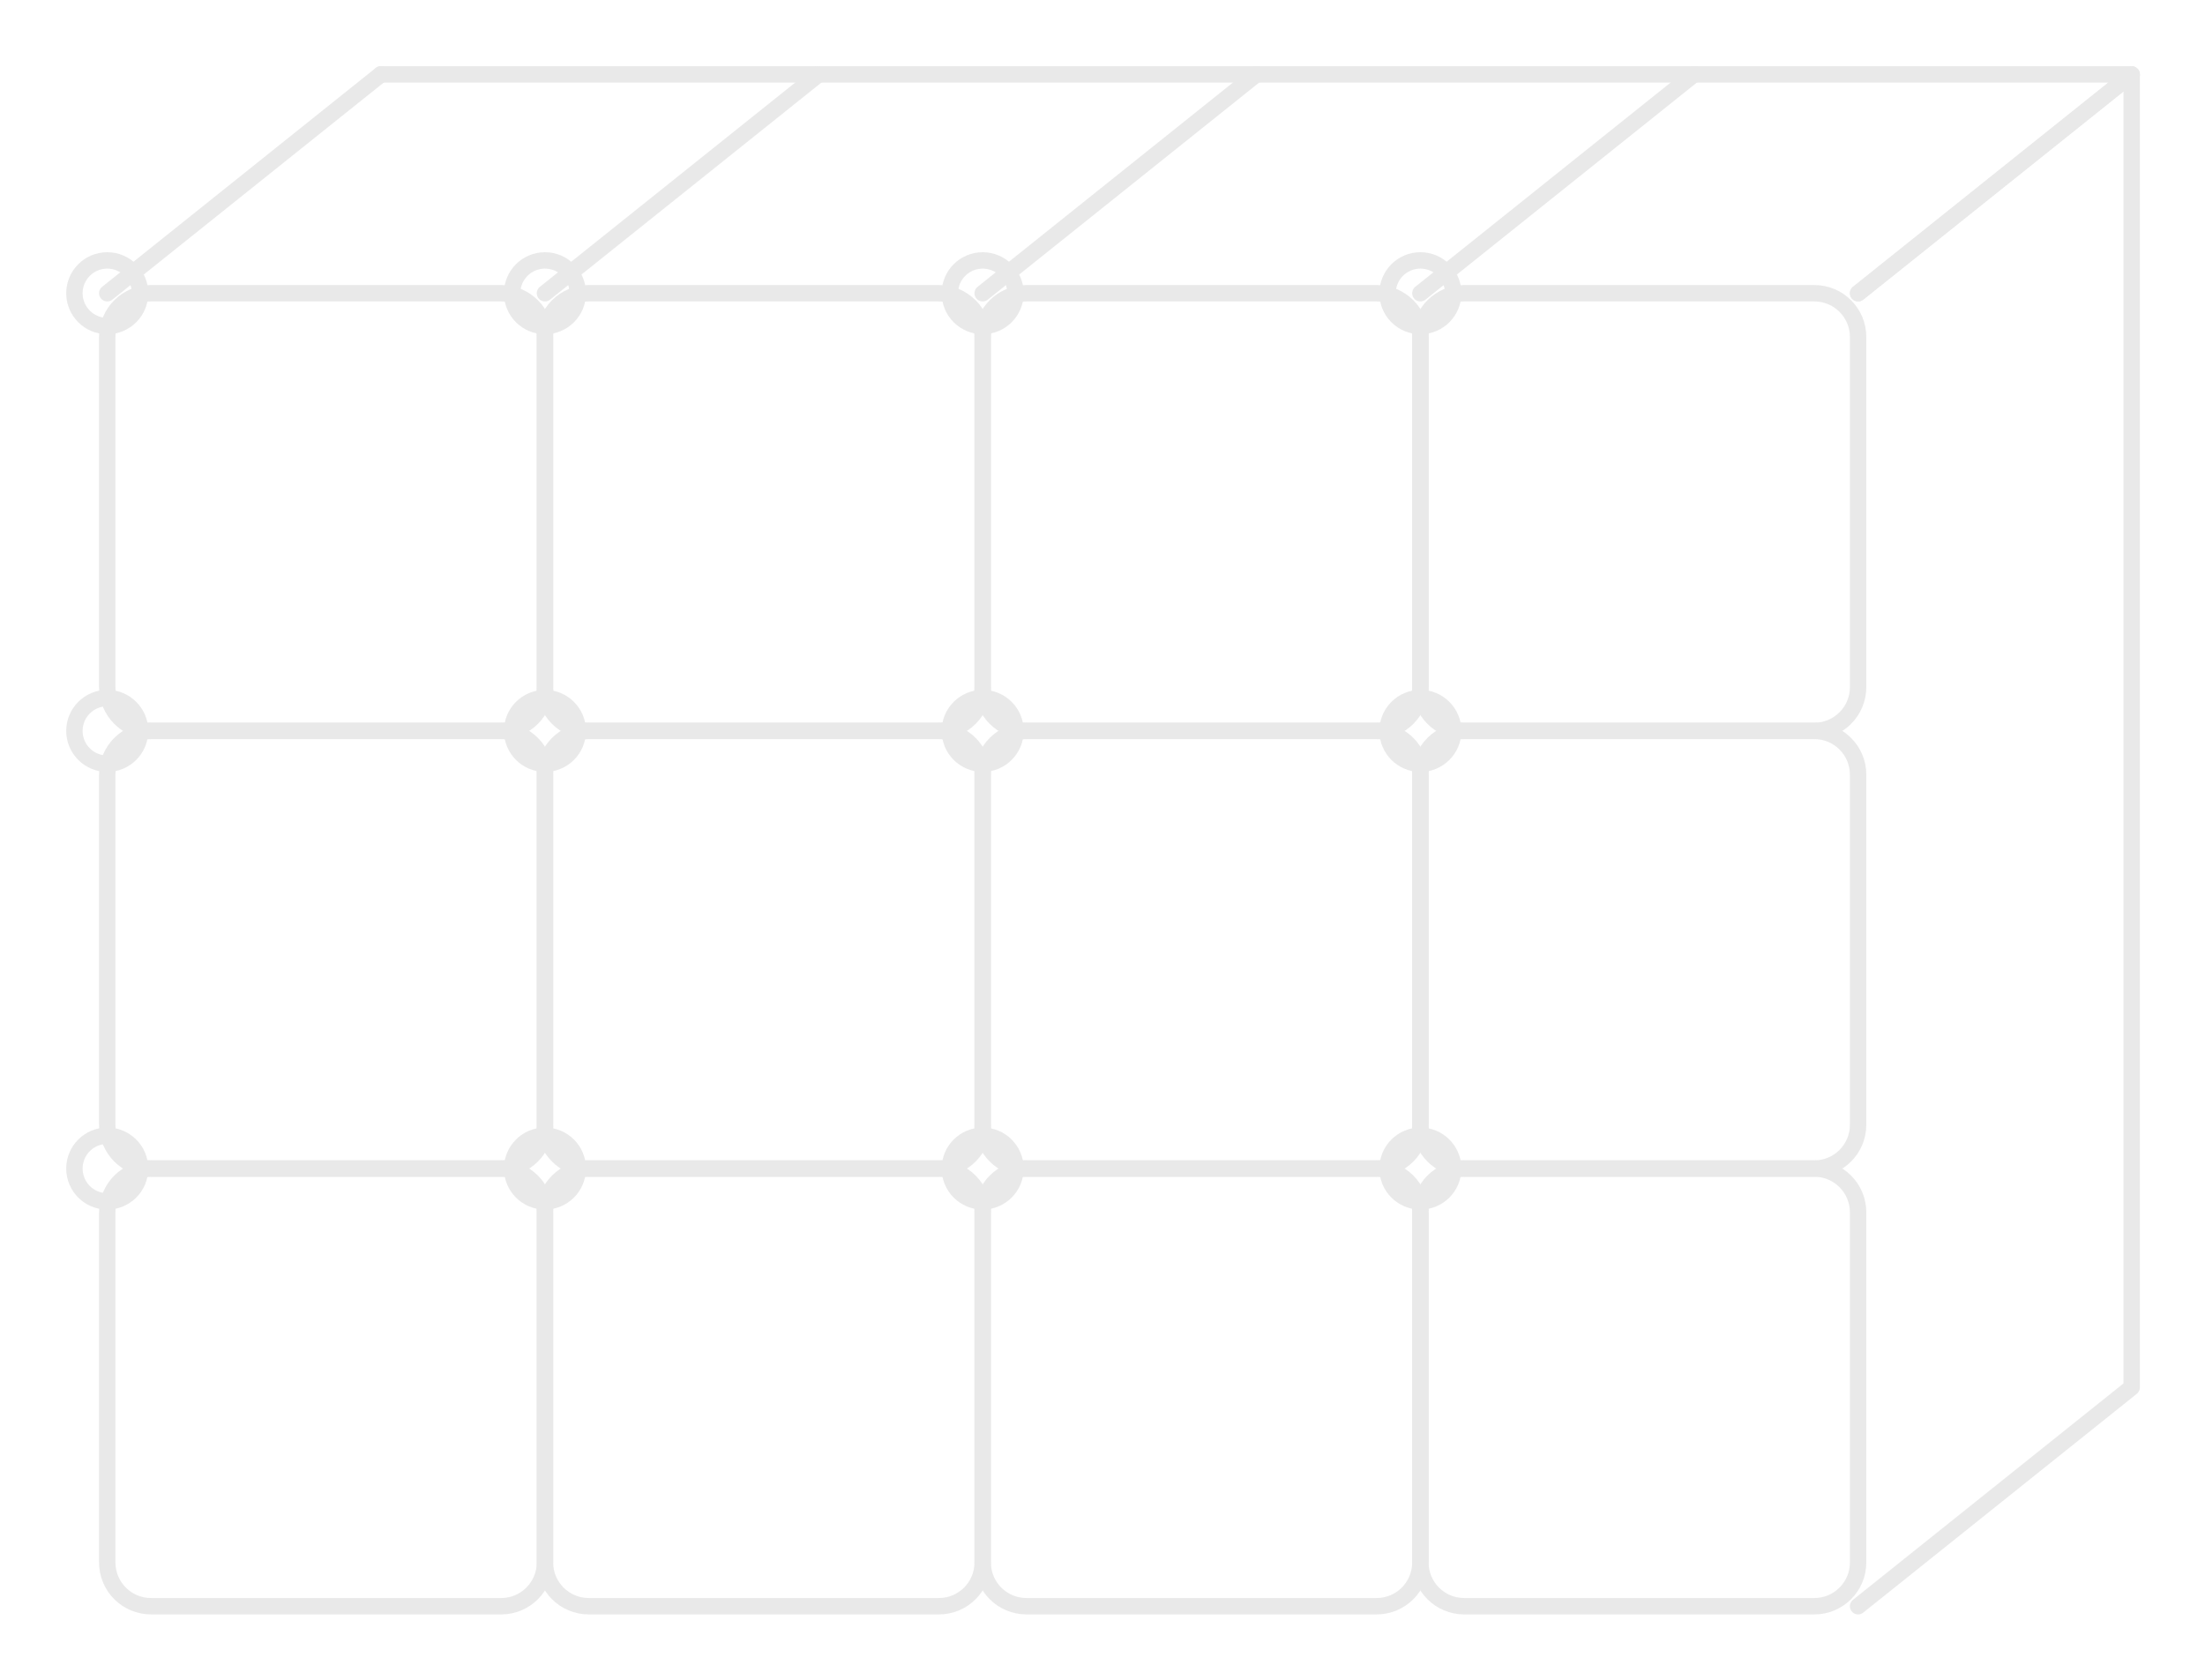
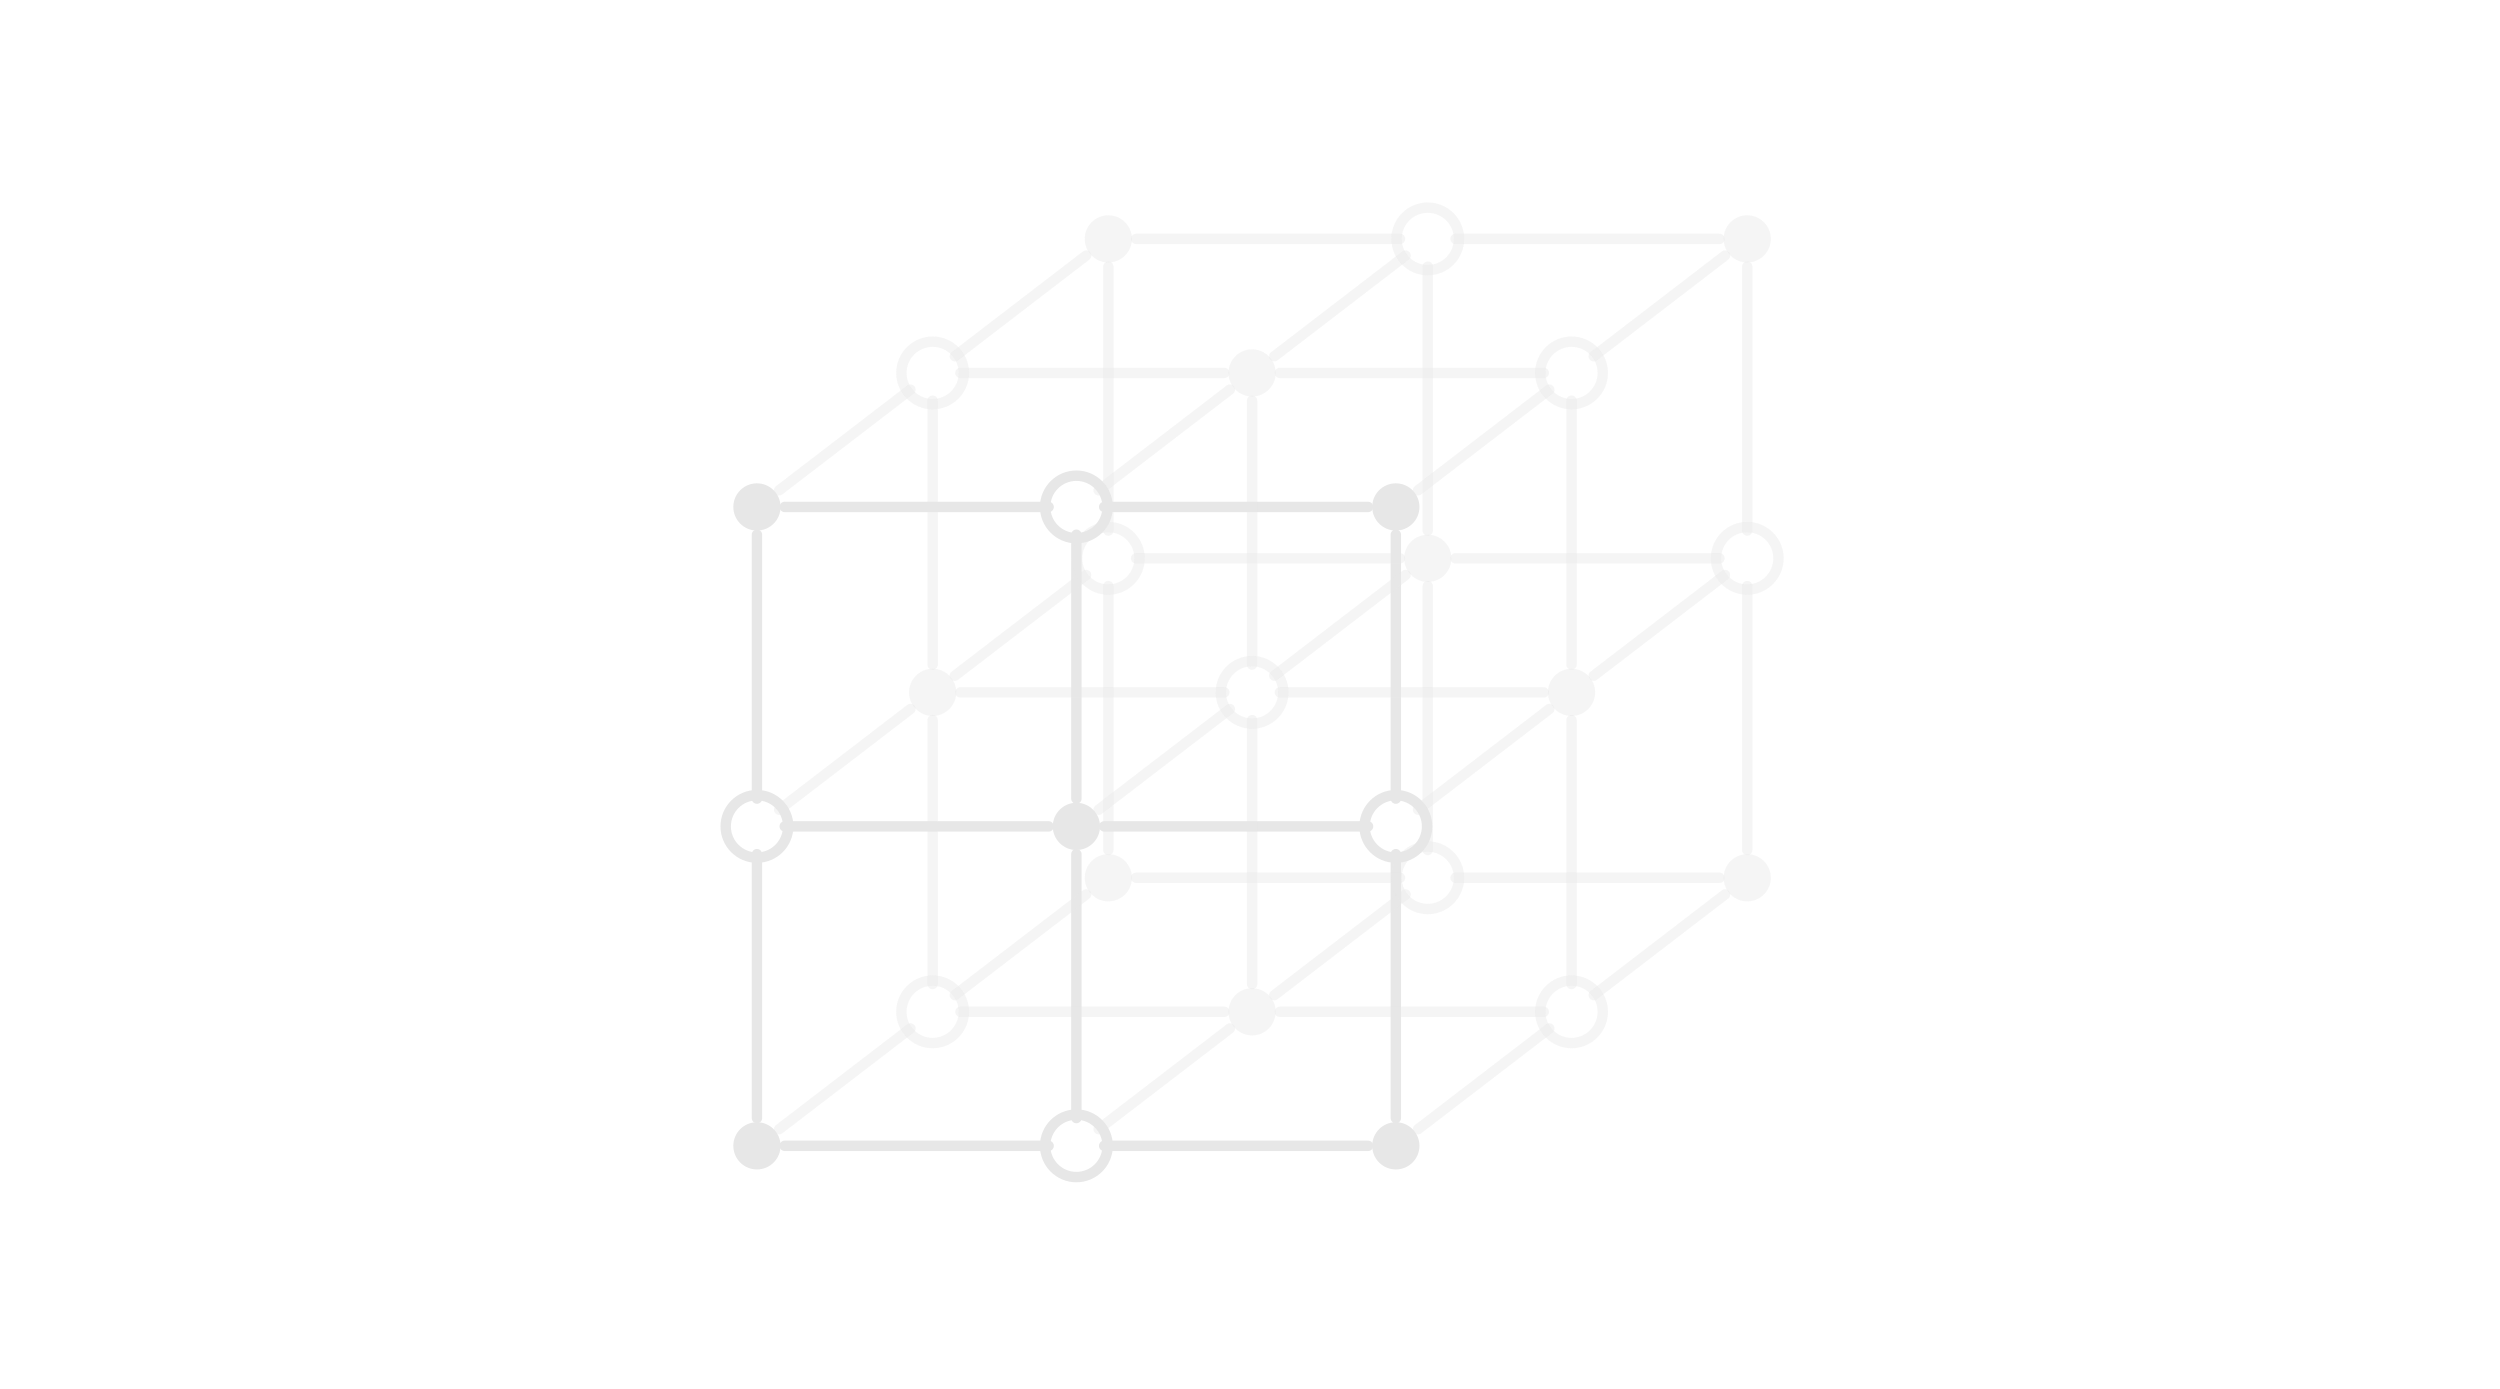
- <svg xmlns="http://www.w3.org/2000/svg" viewBox="80.2 8.2 201.5 153.5" fill="none">
-   <g stroke="#e4e4e4" stroke-width="1.5" stroke-linecap="round" stroke-linejoin="round" opacity=".8">
-     <rect x="90" y="35" width="40" height="40" rx="4" />
-     <circle cx="90.00" cy="35.00" r="3.00" />
-     <rect x="90" y="75" width="40" height="40" rx="4" />
-     <circle cx="90.00" cy="75.00" r="3.00" />
-     <rect x="90" y="115" width="40" height="40" rx="4" />
-     <circle cx="90.00" cy="115.00" r="3.00" />
-     <rect x="130" y="35" width="40" height="40" rx="4" />
-     <circle cx="130.00" cy="35.00" r="3.00" />
-     <rect x="130" y="75" width="40" height="40" rx="4" />
-     <circle cx="130.00" cy="75.00" r="3.00" />
-     <rect x="130" y="115" width="40" height="40" rx="4" />
-     <circle cx="130.00" cy="115.00" r="3.00" />
-     <rect x="170" y="35" width="40" height="40" rx="4" />
-     <circle cx="170.00" cy="35.00" r="3.00" />
-     <rect x="170" y="75" width="40" height="40" rx="4" />
-     <circle cx="170.00" cy="75.00" r="3.00" />
-     <rect x="170" y="115" width="40" height="40" rx="4" />
-     <circle cx="170.00" cy="115.00" r="3.00" />
-     <rect x="210" y="35" width="40" height="40" rx="4" />
-     <circle cx="210.00" cy="35.00" r="3.00" />
-     <rect x="210" y="75" width="40" height="40" rx="4" />
-     <circle cx="210.00" cy="75.00" r="3.00" />
-     <rect x="210" y="115" width="40" height="40" rx="4" />
-     <circle cx="210.00" cy="115.00" r="3.00" />
-     <path d="M90.00 35.00L115.00 15.00" />
-     <path d="M130.00 35.00L155.00 15.00" />
-     <path d="M170.00 35.00L195.00 15.00" />
-     <path d="M210.00 35.00L235.00 15.00" />
-     <path d="M250.00 35.00L275.00 15.00" />
-     <path d="M115 15H275L250 35M275 15V135L250 155" />
+ <svg xmlns="http://www.w3.org/2000/svg" viewBox="0 0 360 200" fill="none">
+   <style>path,rect,circle,ellipse{fill:none;stroke:#e4e4e4;stroke-width:1.5;stroke-linecap:round;stroke-linejoin:round}.f{fill:#e4e4e4;stroke:none}.t{fill:#e4e4e4;stroke:none}.m{opacity:.4}.g{opacity:.14}.d{stroke-dasharray:3 5}</style>
+   <g opacity=".9">
+     <path d="M113 73L151 73" />
+     <path d="M109 77L109 115" />
+     <path class="m" d="M112.2 70.6L131.1 56.1" />
+     <path d="M159 73L197 73" />
+     <path d="M155 77L155 115" />
+     <path class="m" d="M158.2 70.6L177.1 56.1" />
+     <path d="M201 77L201 115" />
+     <path class="m" d="M204.2 70.6L223.1 56.1" />
+     <path d="M113 119L151 119" />
+     <path d="M109 123L109 161" />
+     <path class="m" d="M112.2 116.6L131.1 102.1" />
+     <path d="M159 119L197 119" />
+     <path d="M155 123L155 161" />
+     <path class="m" d="M158.2 116.6L177.1 102.1" />
+     <path d="M201 123L201 161" />
+     <path class="m" d="M204.2 116.6L223.1 102.1" />
+     <path d="M113 165L151 165" />
+     <path class="m" d="M112.2 162.6L131.1 148.1" />
+     <path d="M159 165L197 165" />
+     <path class="m" d="M158.2 162.6L177.1 148.1" />
+     <path class="m" d="M204.2 162.6L223.1 148.1" />
+     <path class="m" d="M138.3 53.7L176.3 53.7" />
+     <path class="m" d="M134.3 57.7L134.3 95.7" />
+     <path class="m" d="M137.5 51.3L156.4 36.8" />
+     <path class="m" d="M184.3 53.7L222.3 53.7" />
+     <path class="m" d="M180.3 57.7L180.3 95.7" />
+     <path class="m" d="M183.5 51.3L202.4 36.8" />
+     <path class="m" d="M226.3 57.7L226.3 95.7" />
+     <path class="m" d="M229.5 51.3L248.4 36.8" />
+     <path class="m" d="M138.3 99.7L176.3 99.7" />
+     <path class="m" d="M134.3 103.7L134.3 141.7" />
+     <path class="m" d="M137.5 97.3L156.4 82.8" />
+     <path class="m" d="M184.3 99.7L222.3 99.7" />
+     <path class="m" d="M180.3 103.7L180.3 141.7" />
+     <path class="m" d="M183.5 97.3L202.4 82.8" />
+     <path class="m" d="M226.3 103.7L226.3 141.7" />
+     <path class="m" d="M229.5 97.3L248.4 82.8" />
+     <path class="m" d="M138.3 145.7L176.3 145.7" />
+     <path class="m" d="M137.5 143.3L156.4 128.8" />
+     <path class="m" d="M184.3 145.7L222.3 145.7" />
+     <path class="m" d="M183.5 143.3L202.4 128.8" />
+     <path class="m" d="M229.5 143.3L248.4 128.8" />
+     <path class="m" d="M163.6 34.4L201.6 34.4" />
+     <path class="m" d="M159.6 38.4L159.6 76.4" />
+     <path class="m" d="M209.6 34.4L247.6 34.4" />
+     <path class="m" d="M205.6 38.4L205.6 76.4" />
+     <path class="m" d="M251.6 38.4L251.6 76.4" />
+     <path class="m" d="M163.6 80.4L201.6 80.4" />
+     <path class="m" d="M159.6 84.4L159.6 122.4" />
+     <path class="m" d="M209.6 80.4L247.6 80.4" />
+     <path class="m" d="M205.6 84.4L205.6 122.4" />
+     <path class="m" d="M251.6 84.4L251.6 122.4" />
+     <path class="m" d="M163.6 126.4L201.6 126.4" />
+     <path class="m" d="M209.6 126.4L247.6 126.4" />
+     <circle class="f m" cx="159.6" cy="34.4" r="3.4" />
+     <circle class="m" cx="205.6" cy="34.4" r="4.5" />
+     <circle class="f m" cx="251.6" cy="34.4" r="3.4" />
+     <circle class="m" cx="159.6" cy="80.4" r="4.5" />
+     <circle class="f m" cx="205.6" cy="80.4" r="3.4" />
+     <circle class="m" cx="251.6" cy="80.4" r="4.5" />
+     <circle class="f m" cx="159.6" cy="126.4" r="3.4" />
+     <circle class="m" cx="205.6" cy="126.4" r="4.5" />
+     <circle class="f m" cx="251.6" cy="126.4" r="3.4" />
+     <circle class="m" cx="134.3" cy="53.7" r="4.5" />
+     <circle class="f m" cx="180.3" cy="53.7" r="3.4" />
+     <circle class="m" cx="226.3" cy="53.7" r="4.5" />
+     <circle class="f m" cx="134.3" cy="99.7" r="3.4" />
+     <circle class="m" cx="180.3" cy="99.7" r="4.5" />
+     <circle class="f m" cx="226.3" cy="99.7" r="3.4" />
+     <circle class="m" cx="134.3" cy="145.7" r="4.5" />
+     <circle class="f m" cx="180.3" cy="145.7" r="3.4" />
+     <circle class="m" cx="226.3" cy="145.7" r="4.5" />
+     <circle class="f" cx="109" cy="73" r="3.4" />
+     <circle cx="155" cy="73" r="4.5" />
+     <circle class="f" cx="201" cy="73" r="3.4" />
+     <circle cx="109" cy="119" r="4.5" />
+     <circle class="f" cx="155" cy="119" r="3.4" />
+     <circle cx="201" cy="119" r="4.5" />
+     <circle class="f" cx="109" cy="165" r="3.4" />
+     <circle cx="155" cy="165" r="4.5" />
+     <circle class="f" cx="201" cy="165" r="3.4" />
  </g>
</svg>
